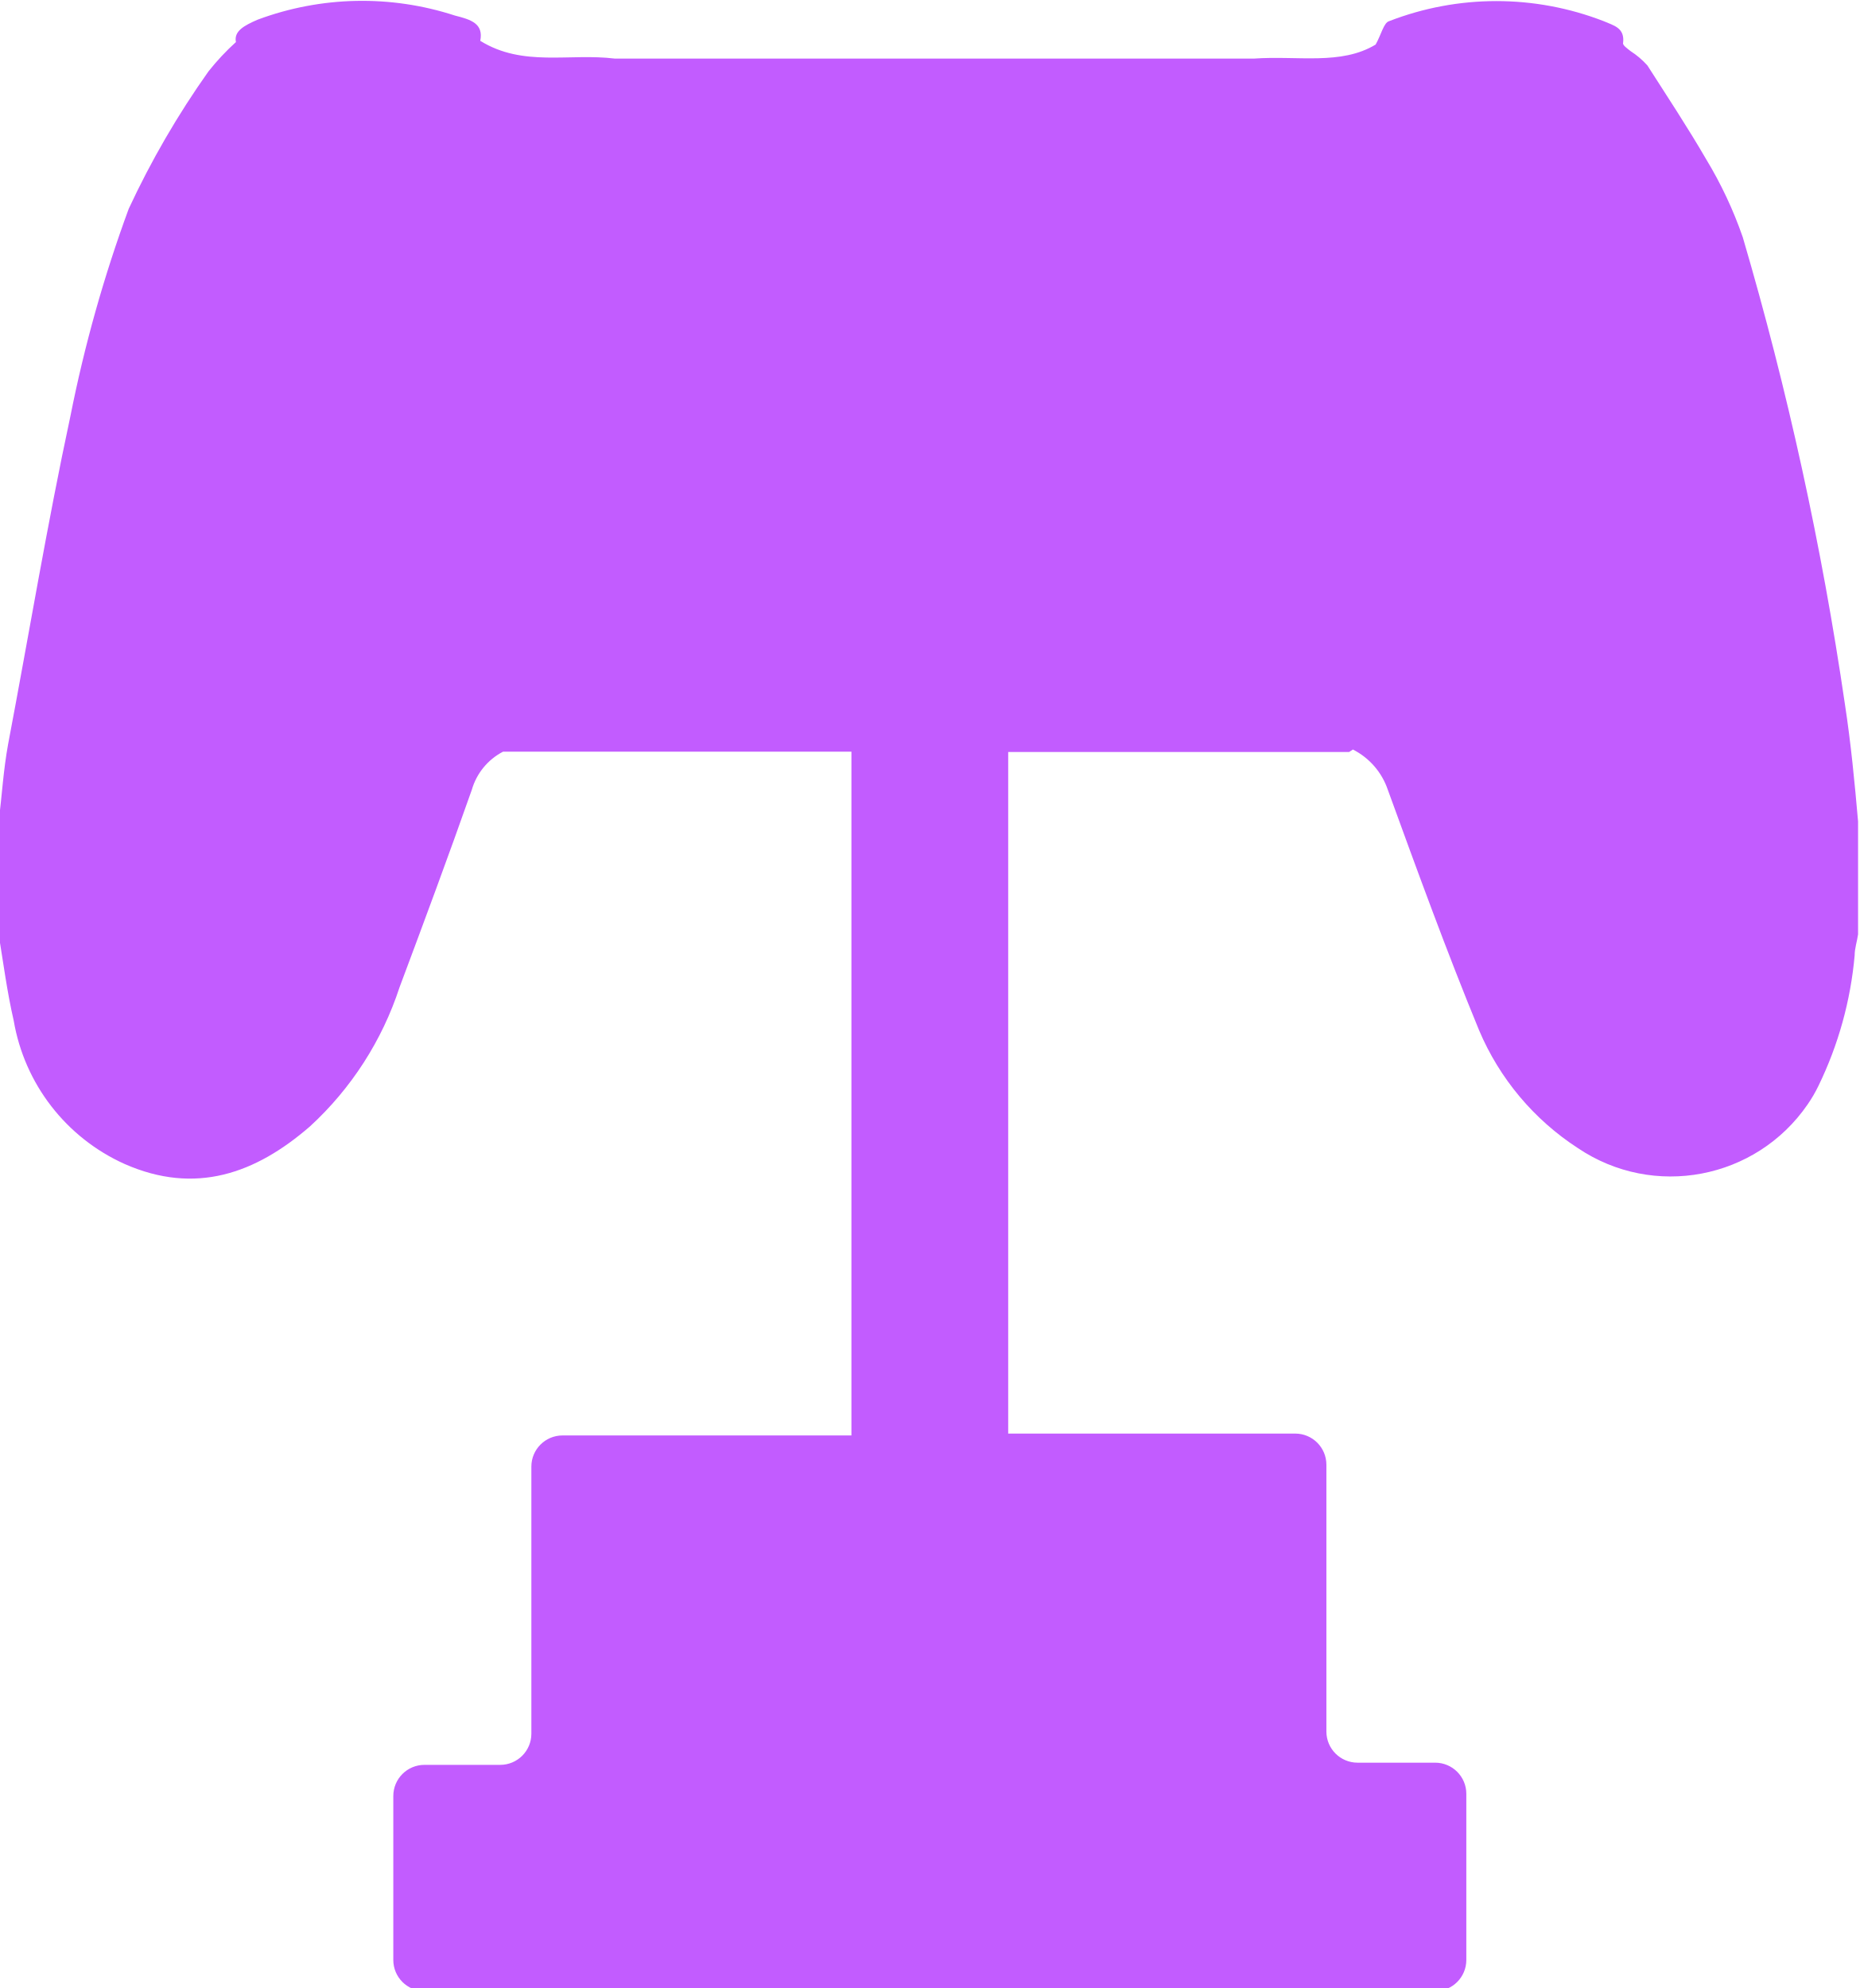
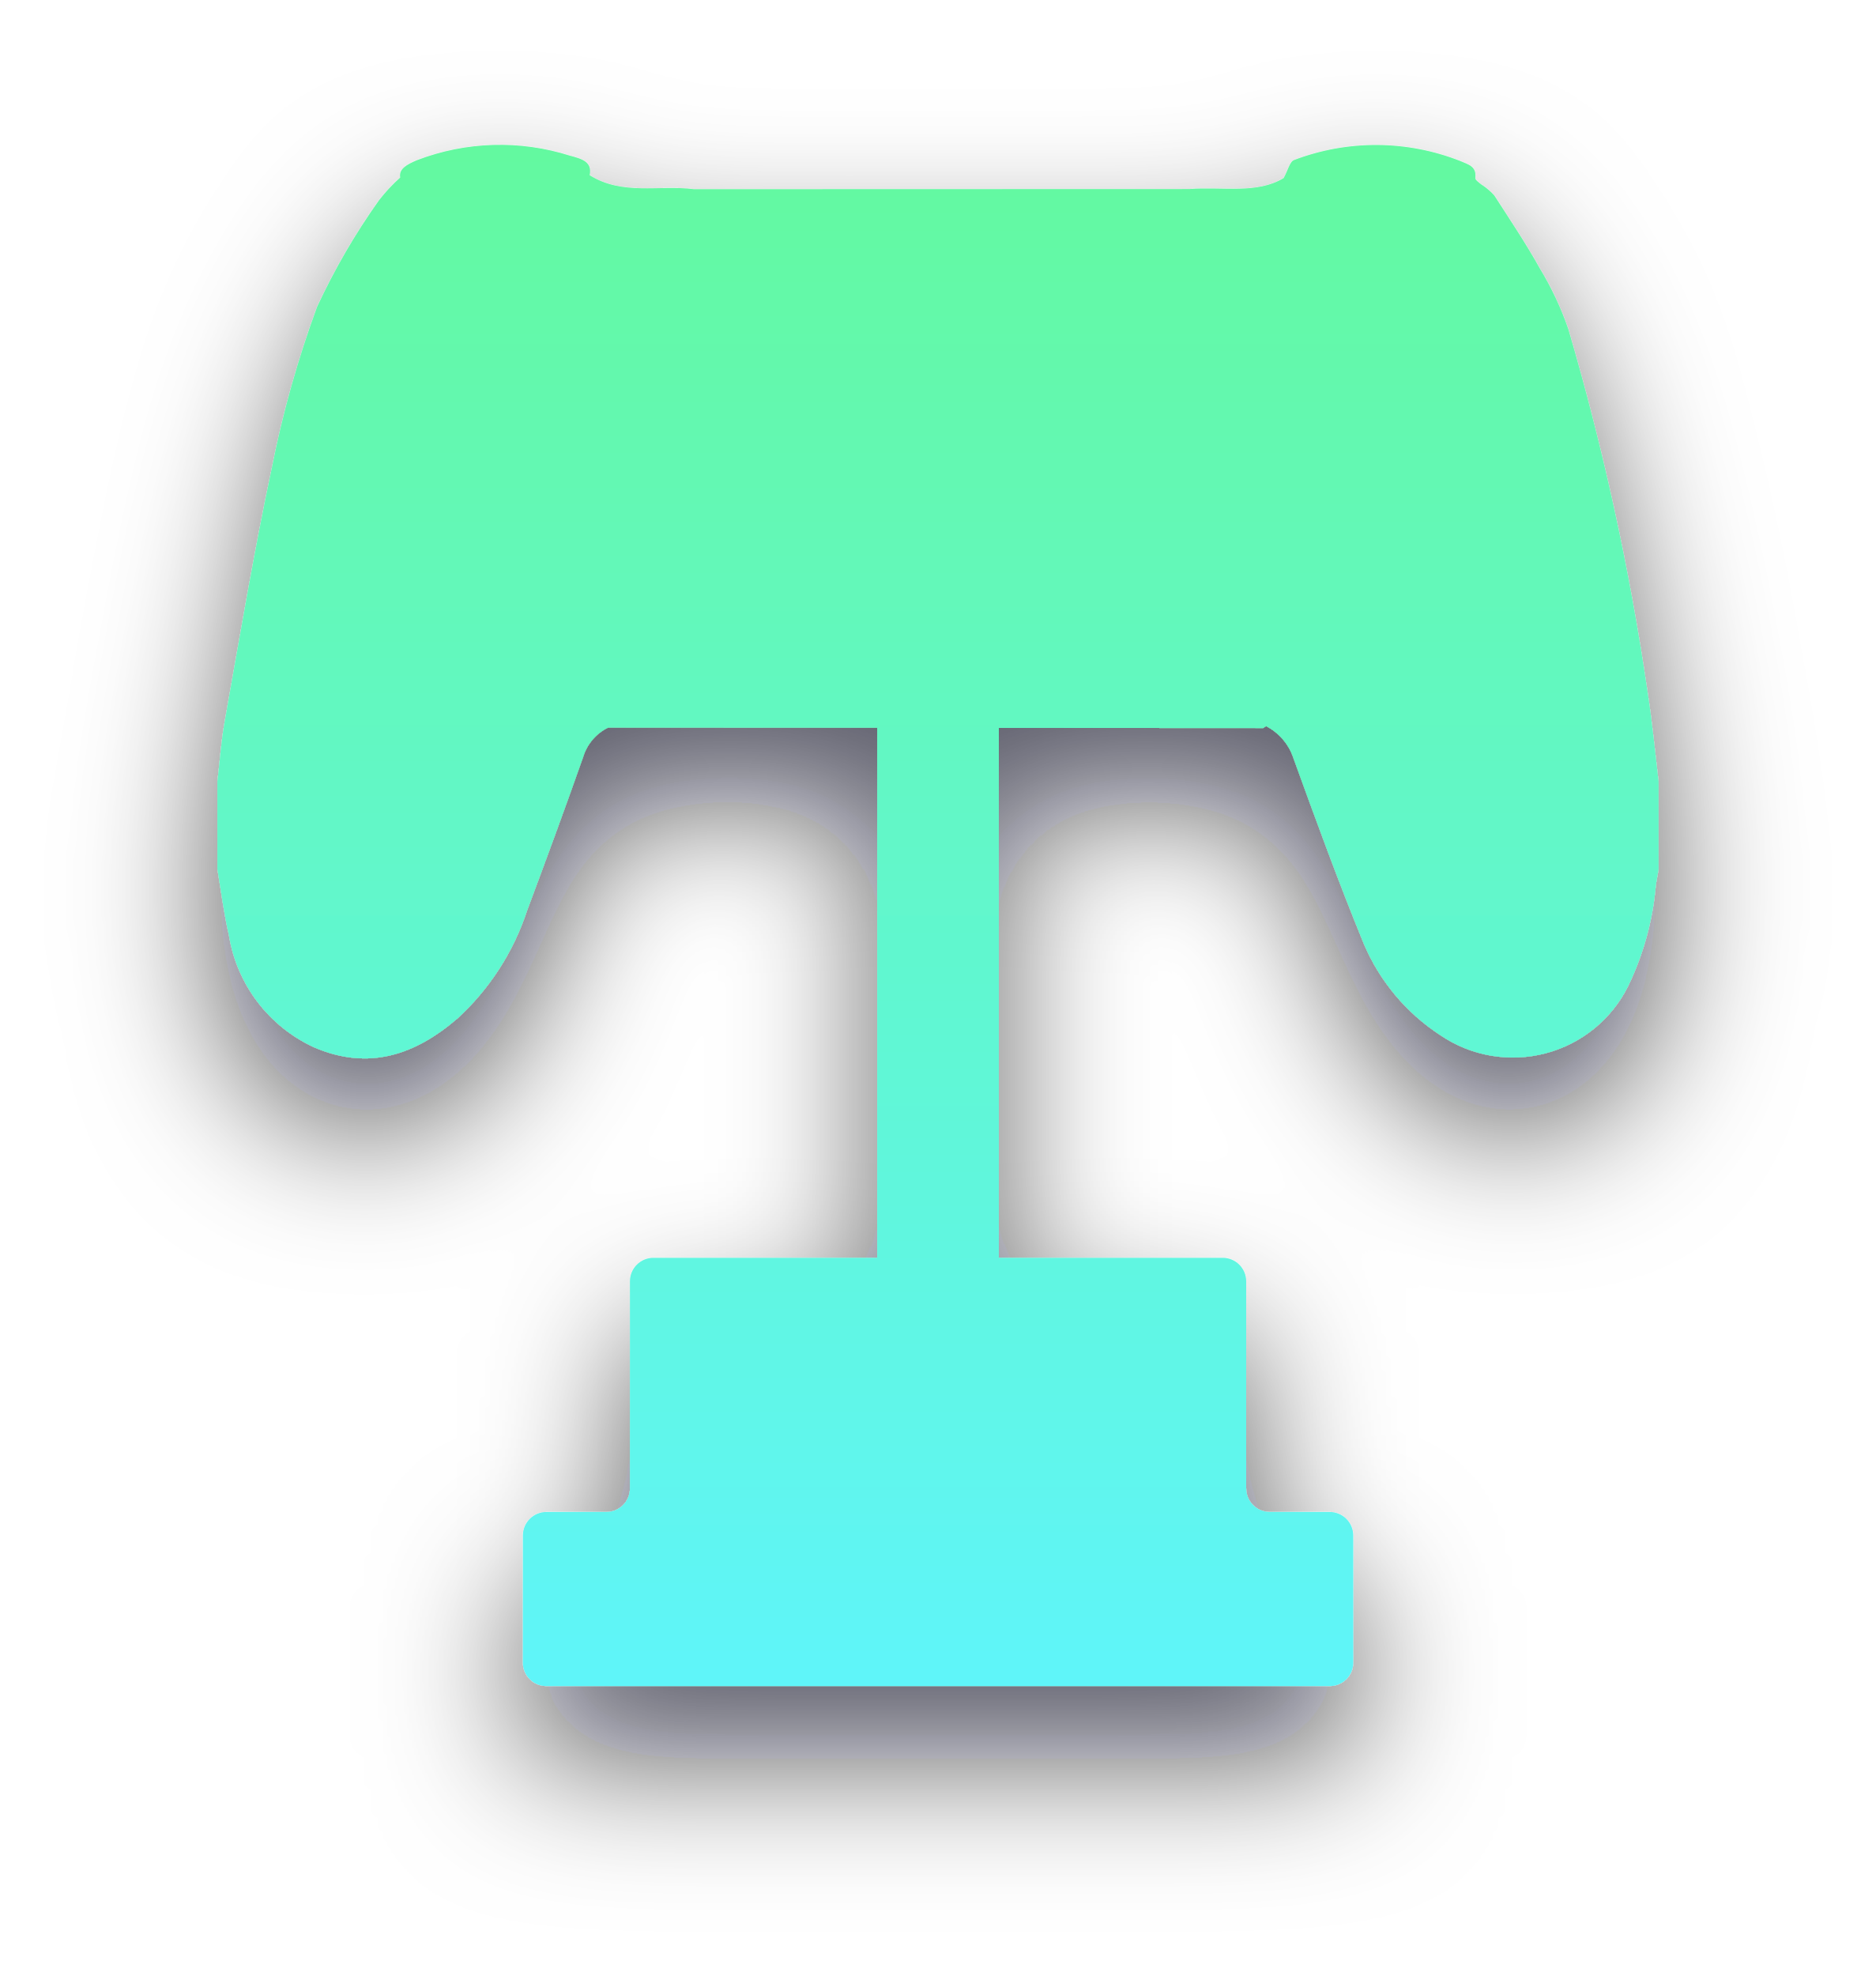
- <svg xmlns="http://www.w3.org/2000/svg" id="Layer_1" data-name="Layer 1" viewBox="0 0 59.66 63.79">
+ <svg xmlns="http://www.w3.org/2000/svg" width="77.662" height="81.785" viewBox="0 0 77.662 81.785">
  <defs>
-     <style>.cls-1{fill:#c25cff;}</style>
+     <style>.a{fill:url(#a);}.b{filter:url(#b);}</style>
+     <linearGradient id="a" x1="0.5" x2="0.5" y2="1" gradientUnits="objectBoundingBox">
+       <stop offset="0" stop-color="#64f9a0" />
+       <stop offset="1" stop-color="#5ff5f9" />
+     </linearGradient>
+     <filter id="b" x="0" y="0" width="77.662" height="81.785" filterUnits="userSpaceOnUse">
+       <feOffset dy="3" input="SourceAlpha" />
+       <feGaussianBlur stdDeviation="3" result="c" />
+       <feFlood flood-color="#030312" flood-opacity="0.639" />
+       <feComposite operator="in" in2="c" />
+       <feComposite in="SourceGraphic" />
+     </filter>
  </defs>
-   <path id="Path_7869-2" data-name="Path 7869-2" class="cls-1" d="M59.2,22.61a109.44,109.44,0,0,0-3.28-15A13.14,13.14,0,0,0,54.74,5.1c-.58-1-1.24-2-1.88-3a2.63,2.63,0,0,0-.54-.46c-.1-.08-.26-.19-.24-.26.06-.49-.3-.56-.62-.7a9.52,9.52,0,0,0-6.89,0c-.17.05-.25.43-.43.75-1.11.67-2.49.35-3.91.45H19.73c-1.46-.18-2.95.28-4.32-.57.11-.55-.29-.68-.81-.81A9.61,9.61,0,0,0,8.27.63c-.44.19-.77.37-.7.72a7.83,7.83,0,0,0-.88.94A28.12,28.12,0,0,0,4.13,6.7a44.09,44.09,0,0,0-1.87,6.65c-.75,3.49-1.33,7-2,10.53-.15.82-.2,1.65-.3,2.48V30c.15.92.27,1.84.48,2.75A6.18,6.18,0,0,0,4,37.35c2.27,1,4.2.31,5.95-1.21a10.48,10.48,0,0,0,2.87-4.46c.79-2.11,1.57-4.21,2.32-6.34a2,2,0,0,1,1-1.22H27.32V46.06H18.05a1,1,0,0,0-1,1h0v8.57a1,1,0,0,1-1,1H13.62a1,1,0,0,0-1,1h0v5.26a1,1,0,0,0,1,1H46.05a1,1,0,0,0,1-1h0V57.56a1,1,0,0,0-1-1H43.56a1,1,0,0,1-1-1h0V47a1,1,0,0,0-1-1H32.35V24.13H43.29l.12-.08a2.26,2.26,0,0,1,1.12,1.29c.94,2.58,1.88,5.17,2.93,7.72a8.41,8.41,0,0,0,3.17,3.78A5.33,5.33,0,0,0,58,35.44a4.48,4.48,0,0,0,.35-.6,12,12,0,0,0,1.16-4.18c0-.23.08-.46.11-.68V26.36C59.51,25.1,59.39,23.85,59.2,22.61Z" />
+   <g class="b" transform="matrix(1, 0, 0, 1, 0, 0)">
+     <path class="a" d="M59.2,22.626A110,110,0,0,0,55.923,7.635a13.123,13.123,0,0,0-1.184-2.516C54.162,4.085,53.5,3.1,52.858,2.106a2.592,2.592,0,0,0-.543-.457c-.1-.08-.252-.189-.24-.263.063-.486-.3-.56-.618-.7A9.531,9.531,0,0,0,44.574.643c-.177.057-.257.435-.435.749-1.109.669-2.493.349-3.911.452l-20.5.006c-1.458-.183-2.95.274-4.317-.577C15.523.728,15.117.6,14.6.465A9.6,9.6,0,0,0,8.268.648c-.435.183-.766.366-.7.72a7.142,7.142,0,0,0-.875.938A27.692,27.692,0,0,0,4.128,6.72a43.994,43.994,0,0,0-1.87,6.649C1.515,16.858.926,20.385.3,23.9c-.149.818-.2,1.647-.3,2.476v3.613c.154.915.269,1.841.48,2.75A6.189,6.189,0,0,0,4,37.366c2.27.983,4.2.309,5.952-1.206a10.523,10.523,0,0,0,2.87-4.46c.789-2.11,1.567-4.214,2.316-6.341a2,2,0,0,1,1.035-1.224l11.143.006V46.08H18.05a.971.971,0,0,0-.972.972v8.576a.971.971,0,0,1-.972.972H13.619a.971.971,0,0,0-.972.972v5.26a.971.971,0,0,0,.972.972h32.43a.971.971,0,0,0,.972-.972v-5.26a.971.971,0,0,0-.972-.972H43.562a.971.971,0,0,1-.972-.972V47.052a.971.971,0,0,0-.972-.972H32.35V24.147l10.943.006c.04-.029.08-.057.12-.08a2.291,2.291,0,0,1,1.121,1.292c.938,2.584,1.881,5.169,2.927,7.719a8.462,8.462,0,0,0,3.173,3.785,5.329,5.329,0,0,0,7.759-2.018,11.957,11.957,0,0,0,1.155-4.18c.029-.229.08-.452.114-.68V26.377C59.514,25.119,59.394,23.867,59.2,22.626Z" transform="translate(9 5.98)" />
+   </g>
</svg>
